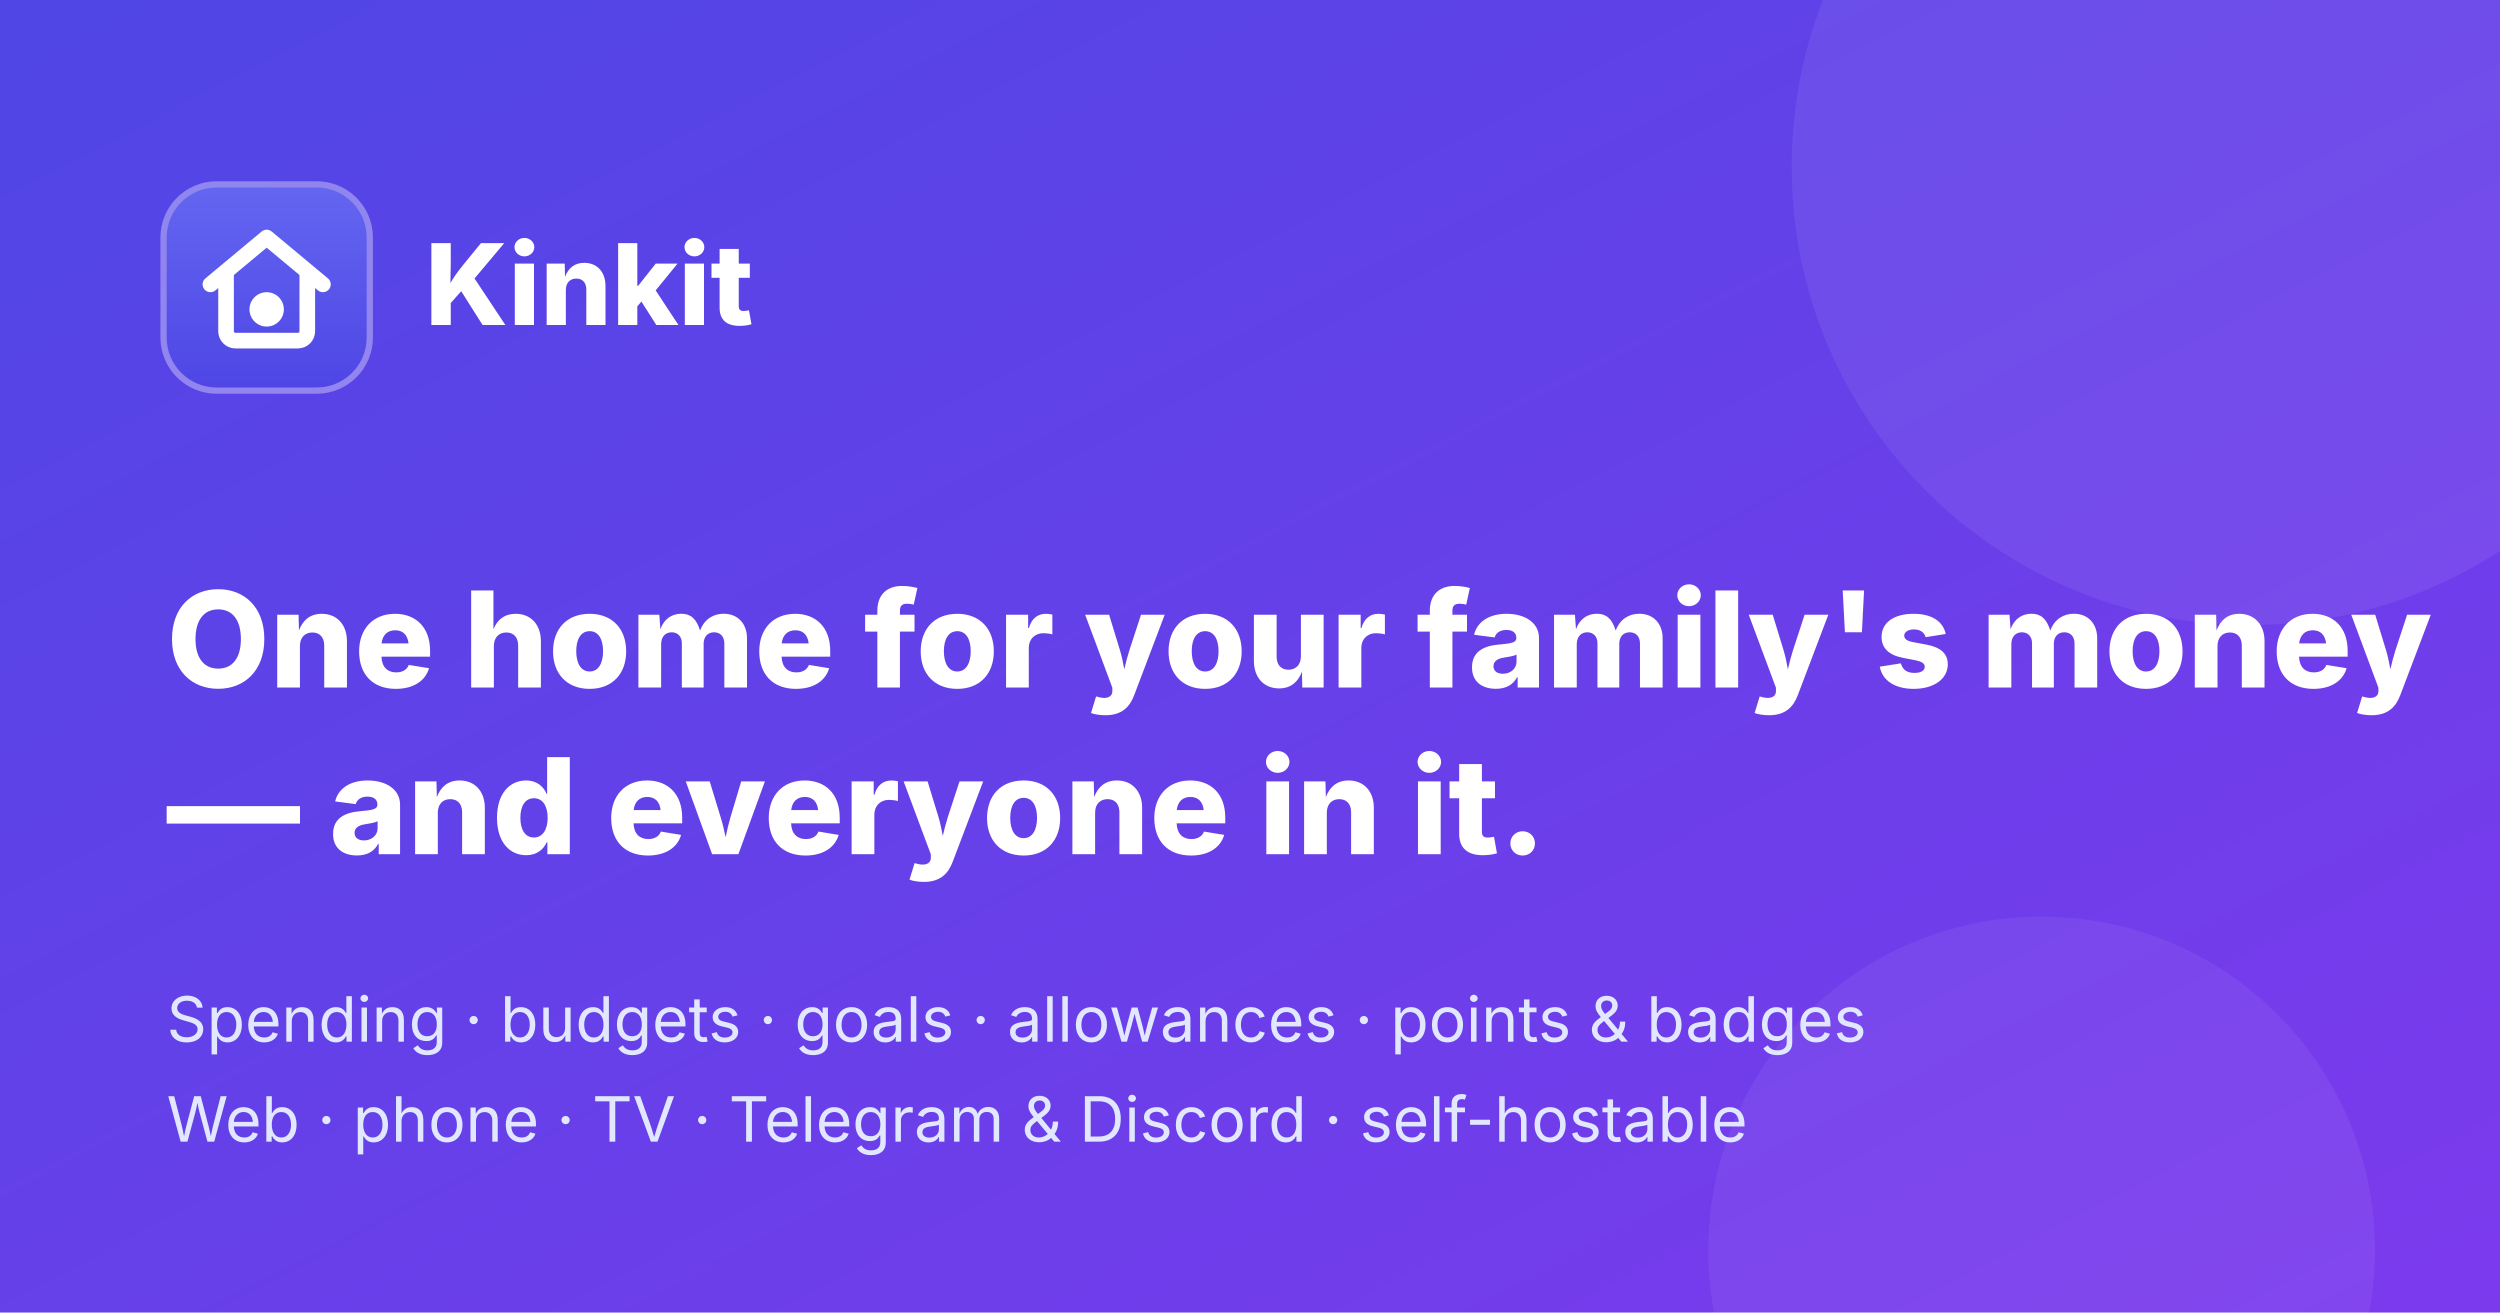
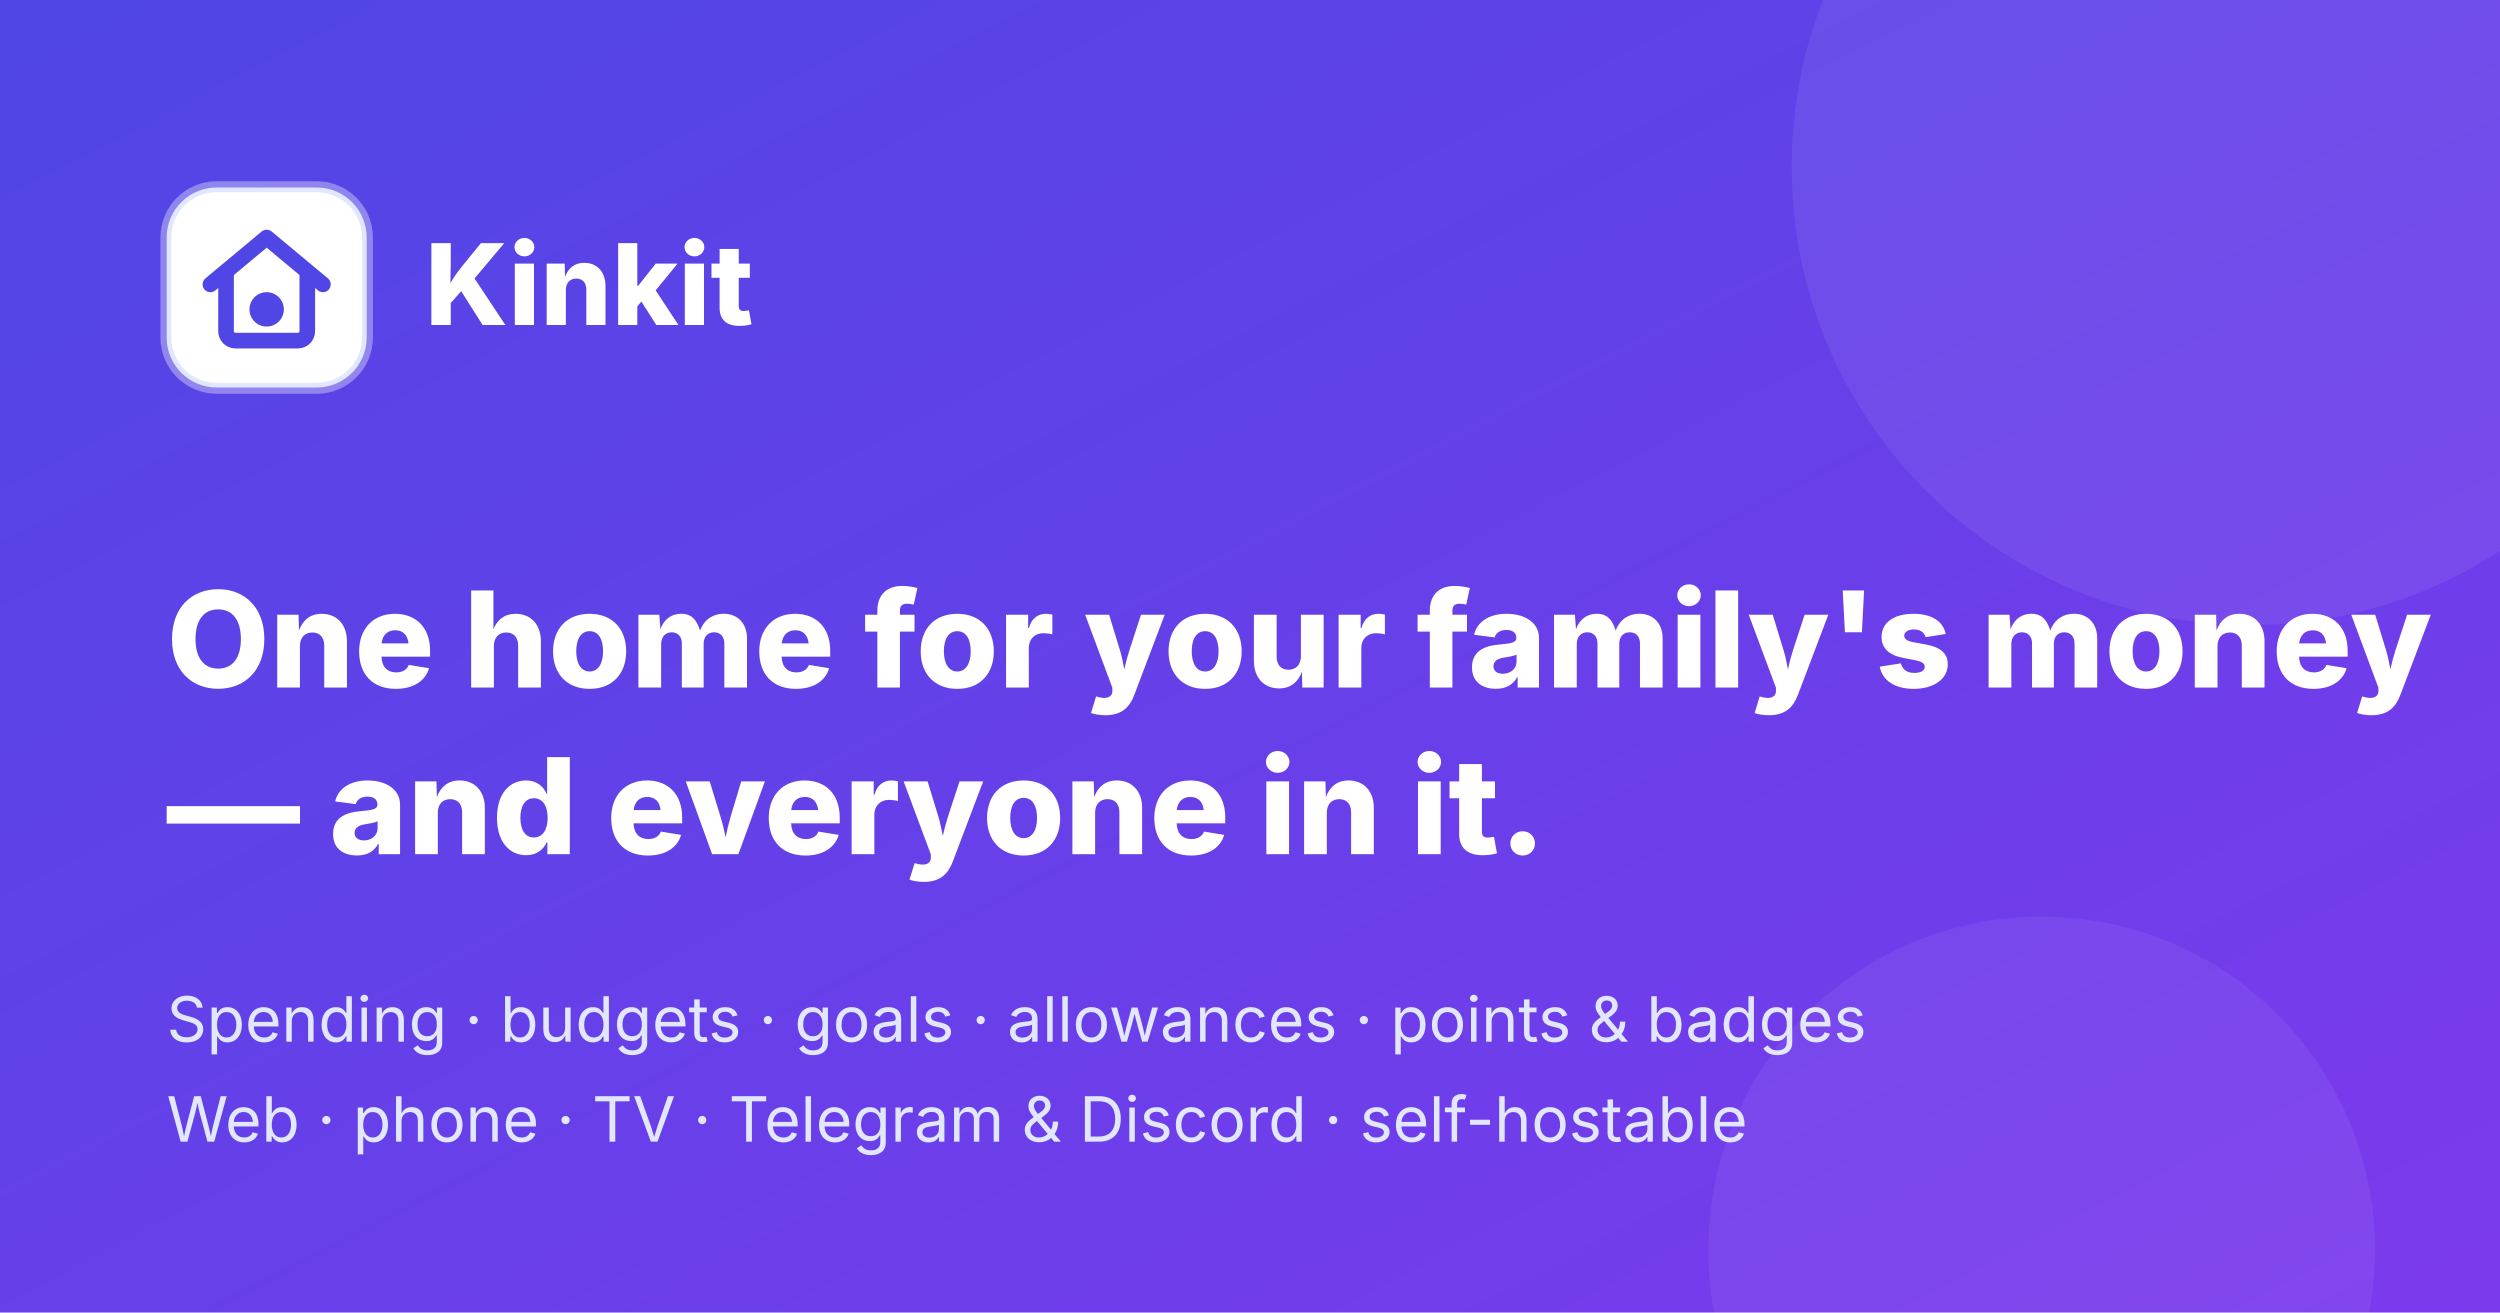
<svg xmlns="http://www.w3.org/2000/svg" width="1200" height="630" viewBox="0 0 1200 630">
  <defs>
    <linearGradient id="bg" x1="0" y1="0" x2="1" y2="1">
      <stop offset="0" stop-color="#4f46e5" />
      <stop offset="1" stop-color="#7c3aed" />
-     </linearGradient>
-     <linearGradient id="kk" x1="0" y1="0" x2="0" y2="1">
-       <stop offset="0" stop-color="#6366F1" />
-       <stop offset="1" stop-color="#4F46E5" />
    </linearGradient>
  </defs>
  <rect width="1200" height="630" fill="url(#bg)" />
  <circle cx="1080" cy="80" r="220" fill="#fff" opacity=".07" />
  <circle cx="980" cy="600" r="160" fill="#fff" opacity=".06" />
  <g transform="translate(80 90)">
    <rect x="-3" y="-3" width="102" height="102" rx="27" fill="#fff" opacity=".35" />
    <g transform="scale(1.5)">
-       <rect width="64" height="64" rx="16" fill="url(#kk)" />
-       <path d="M14 31 32 16l18 15" fill="none" stroke="#FFFFFF" stroke-width="5" stroke-linecap="round" stroke-linejoin="round" />
-       <path d="M19 28v18a3 3 0 0 0 3 3h20a3 3 0 0 0 3-3V28" fill="none" stroke="#FFFFFF" stroke-width="5" stroke-linejoin="round" />
-       <circle cx="32" cy="39" r="5.5" fill="#FFFFFF" />
+       <rect x="0.75" y="0.75" width="62.5" height="62.5" rx="15.25" fill="#FFFFFF" stroke="#E0E7FF" stroke-width="1.5" />
+       <path d="M14 31 32 16l18 15" fill="none" stroke="#4F46E5" stroke-width="5" stroke-linecap="round" stroke-linejoin="round" />
+       <path d="M19 28v18a3 3 0 0 0 3 3h20a3 3 0 0 0 3-3V28" fill="none" stroke="#4F46E5" stroke-width="5" stroke-linejoin="round" />
+       <circle cx="32" cy="39" r="5.5" fill="#4F46E5" />
    </g>
    <text x="124" y="66" font-family="Inter, Segoe UI, Arial, sans-serif" font-size="54" font-weight="800" fill="#fff">Kinkit</text>
  </g>
  <text x="80" y="330" font-family="Inter, Segoe UI, Arial, sans-serif" font-size="64" font-weight="800" fill="#fff">One home for your family's money</text>
  <text x="80" y="410" font-family="Inter, Segoe UI, Arial, sans-serif" font-size="64" font-weight="800" fill="#fff">— and everyone in it.</text>
  <text x="80" y="500" font-family="Inter, Segoe UI, Arial, sans-serif" font-size="30" fill="#e0e7ff">Spending · budgets · goals · allowances · points &amp; badges</text>
  <text x="80" y="548" font-family="Inter, Segoe UI, Arial, sans-serif" font-size="30" fill="#e0e7ff">Web · phone · TV · Telegram &amp; Discord · self-hostable</text>
</svg>
